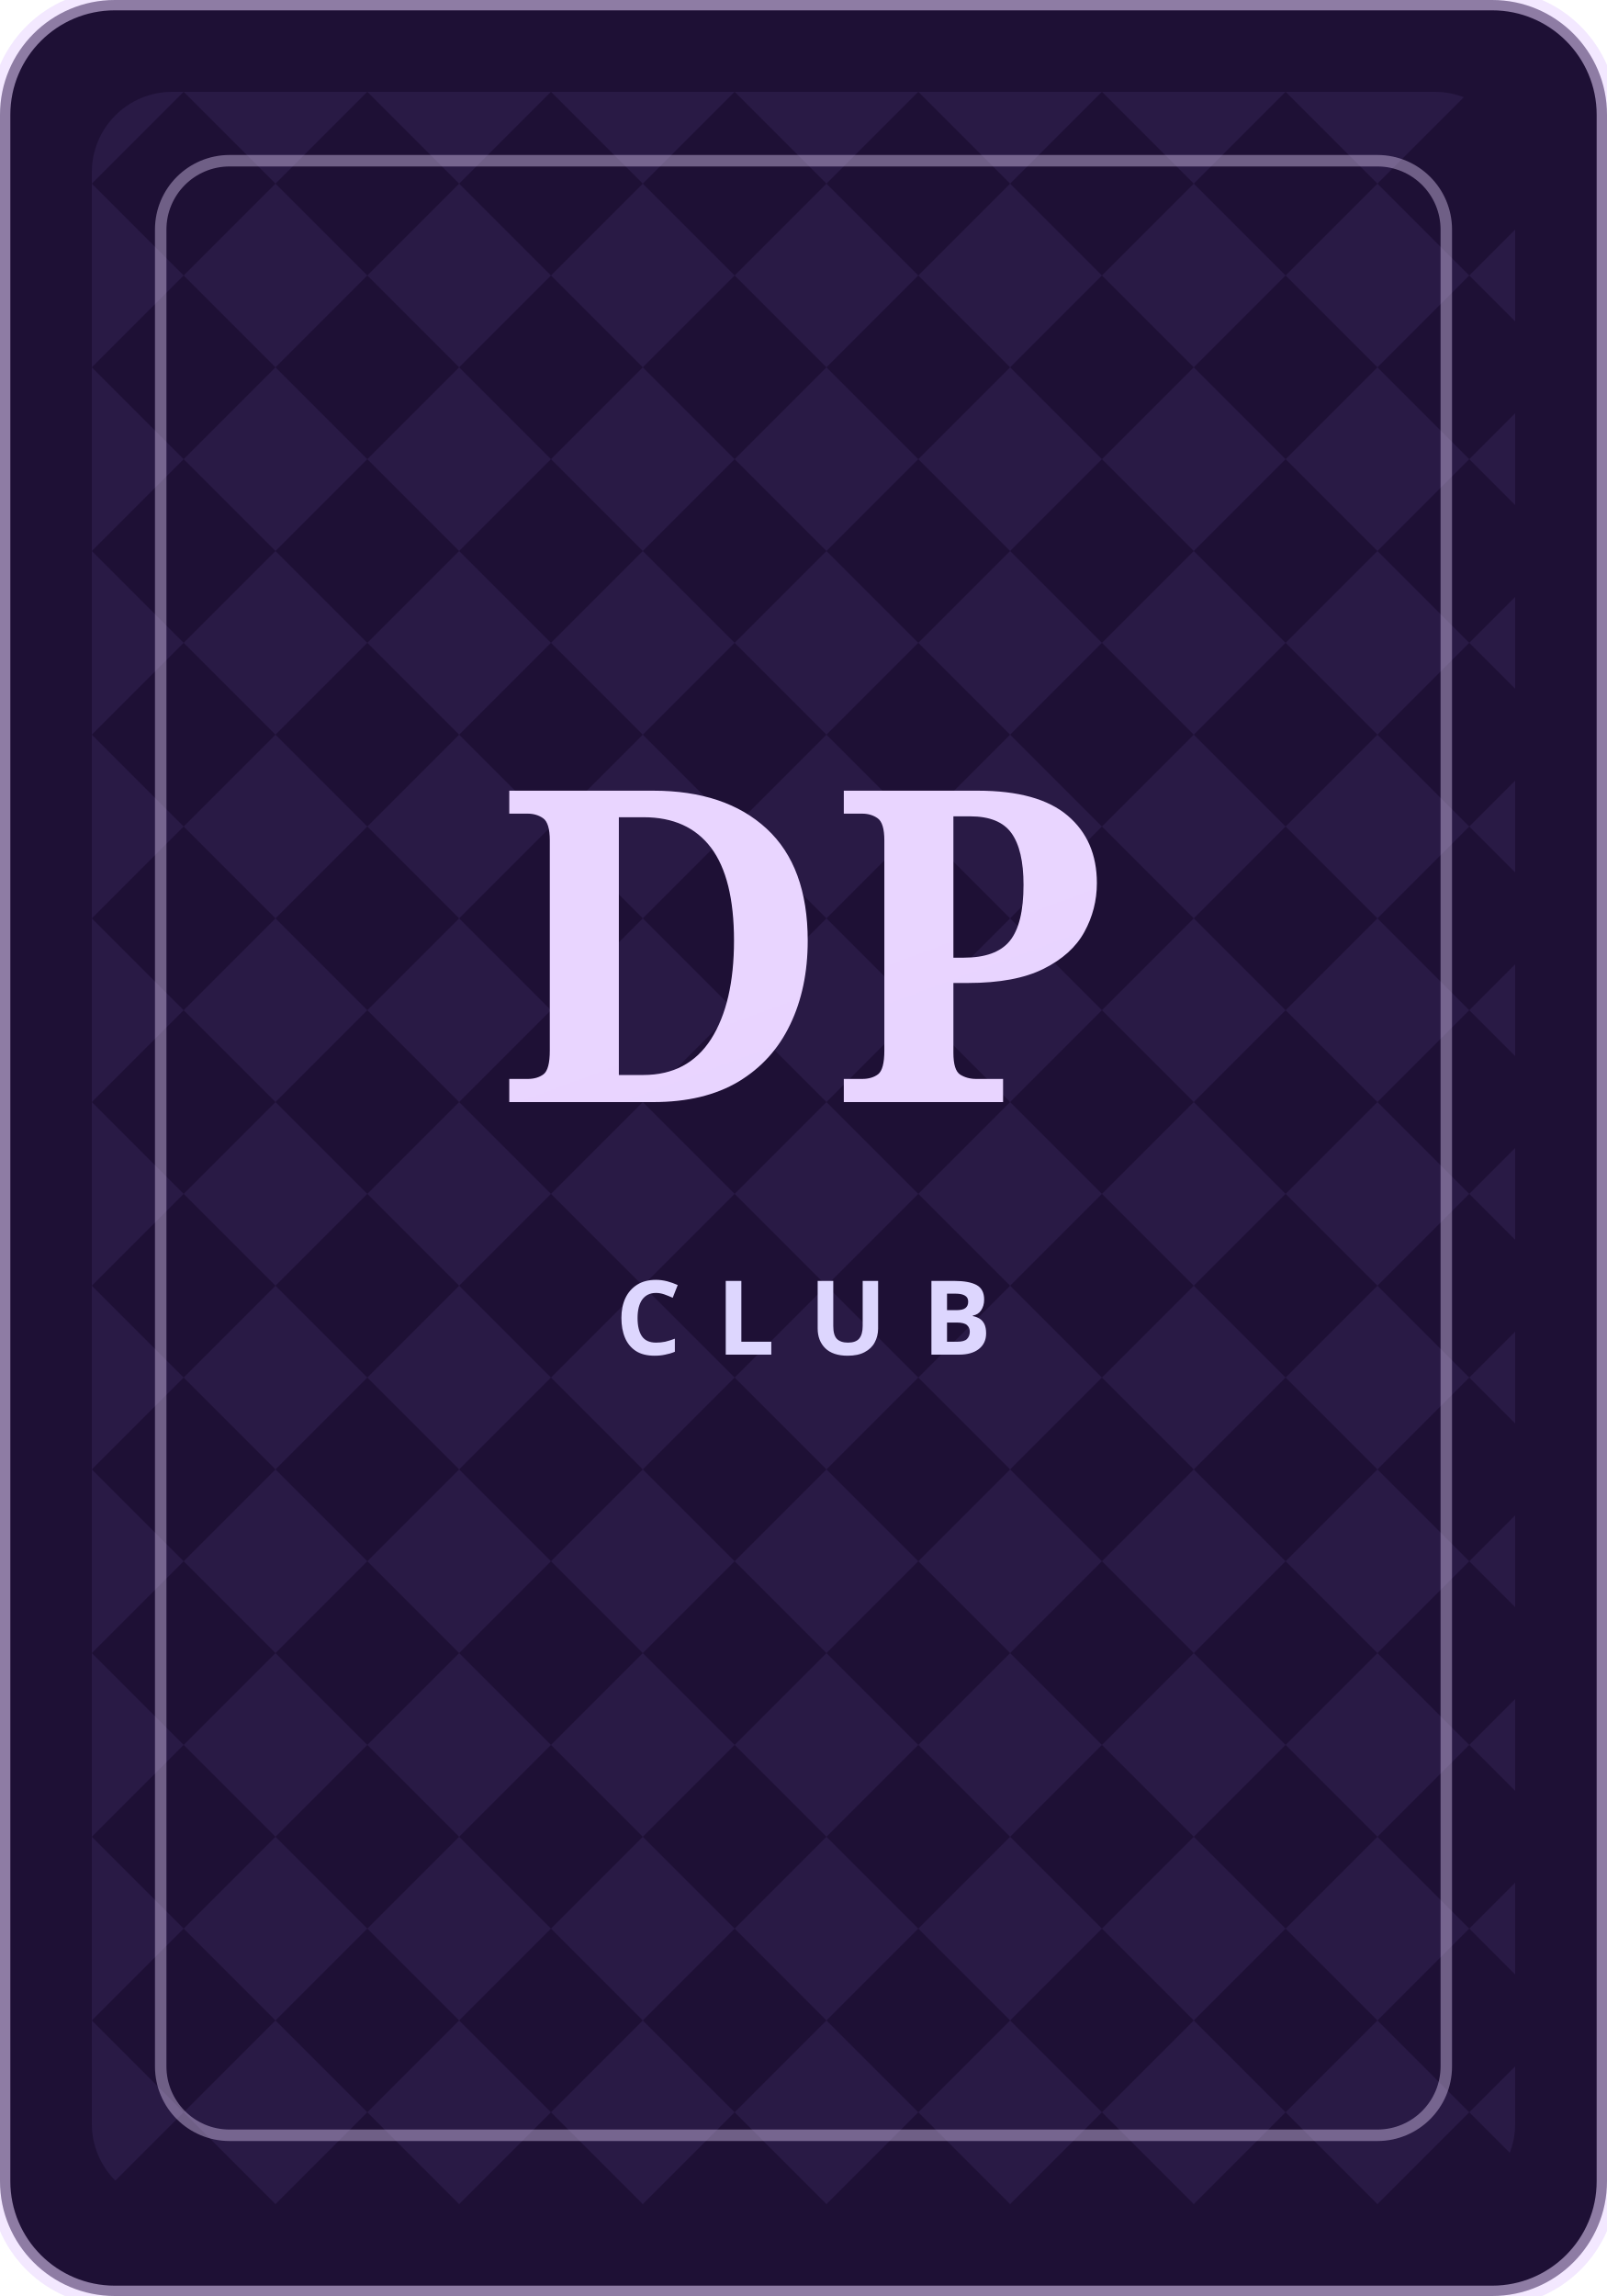
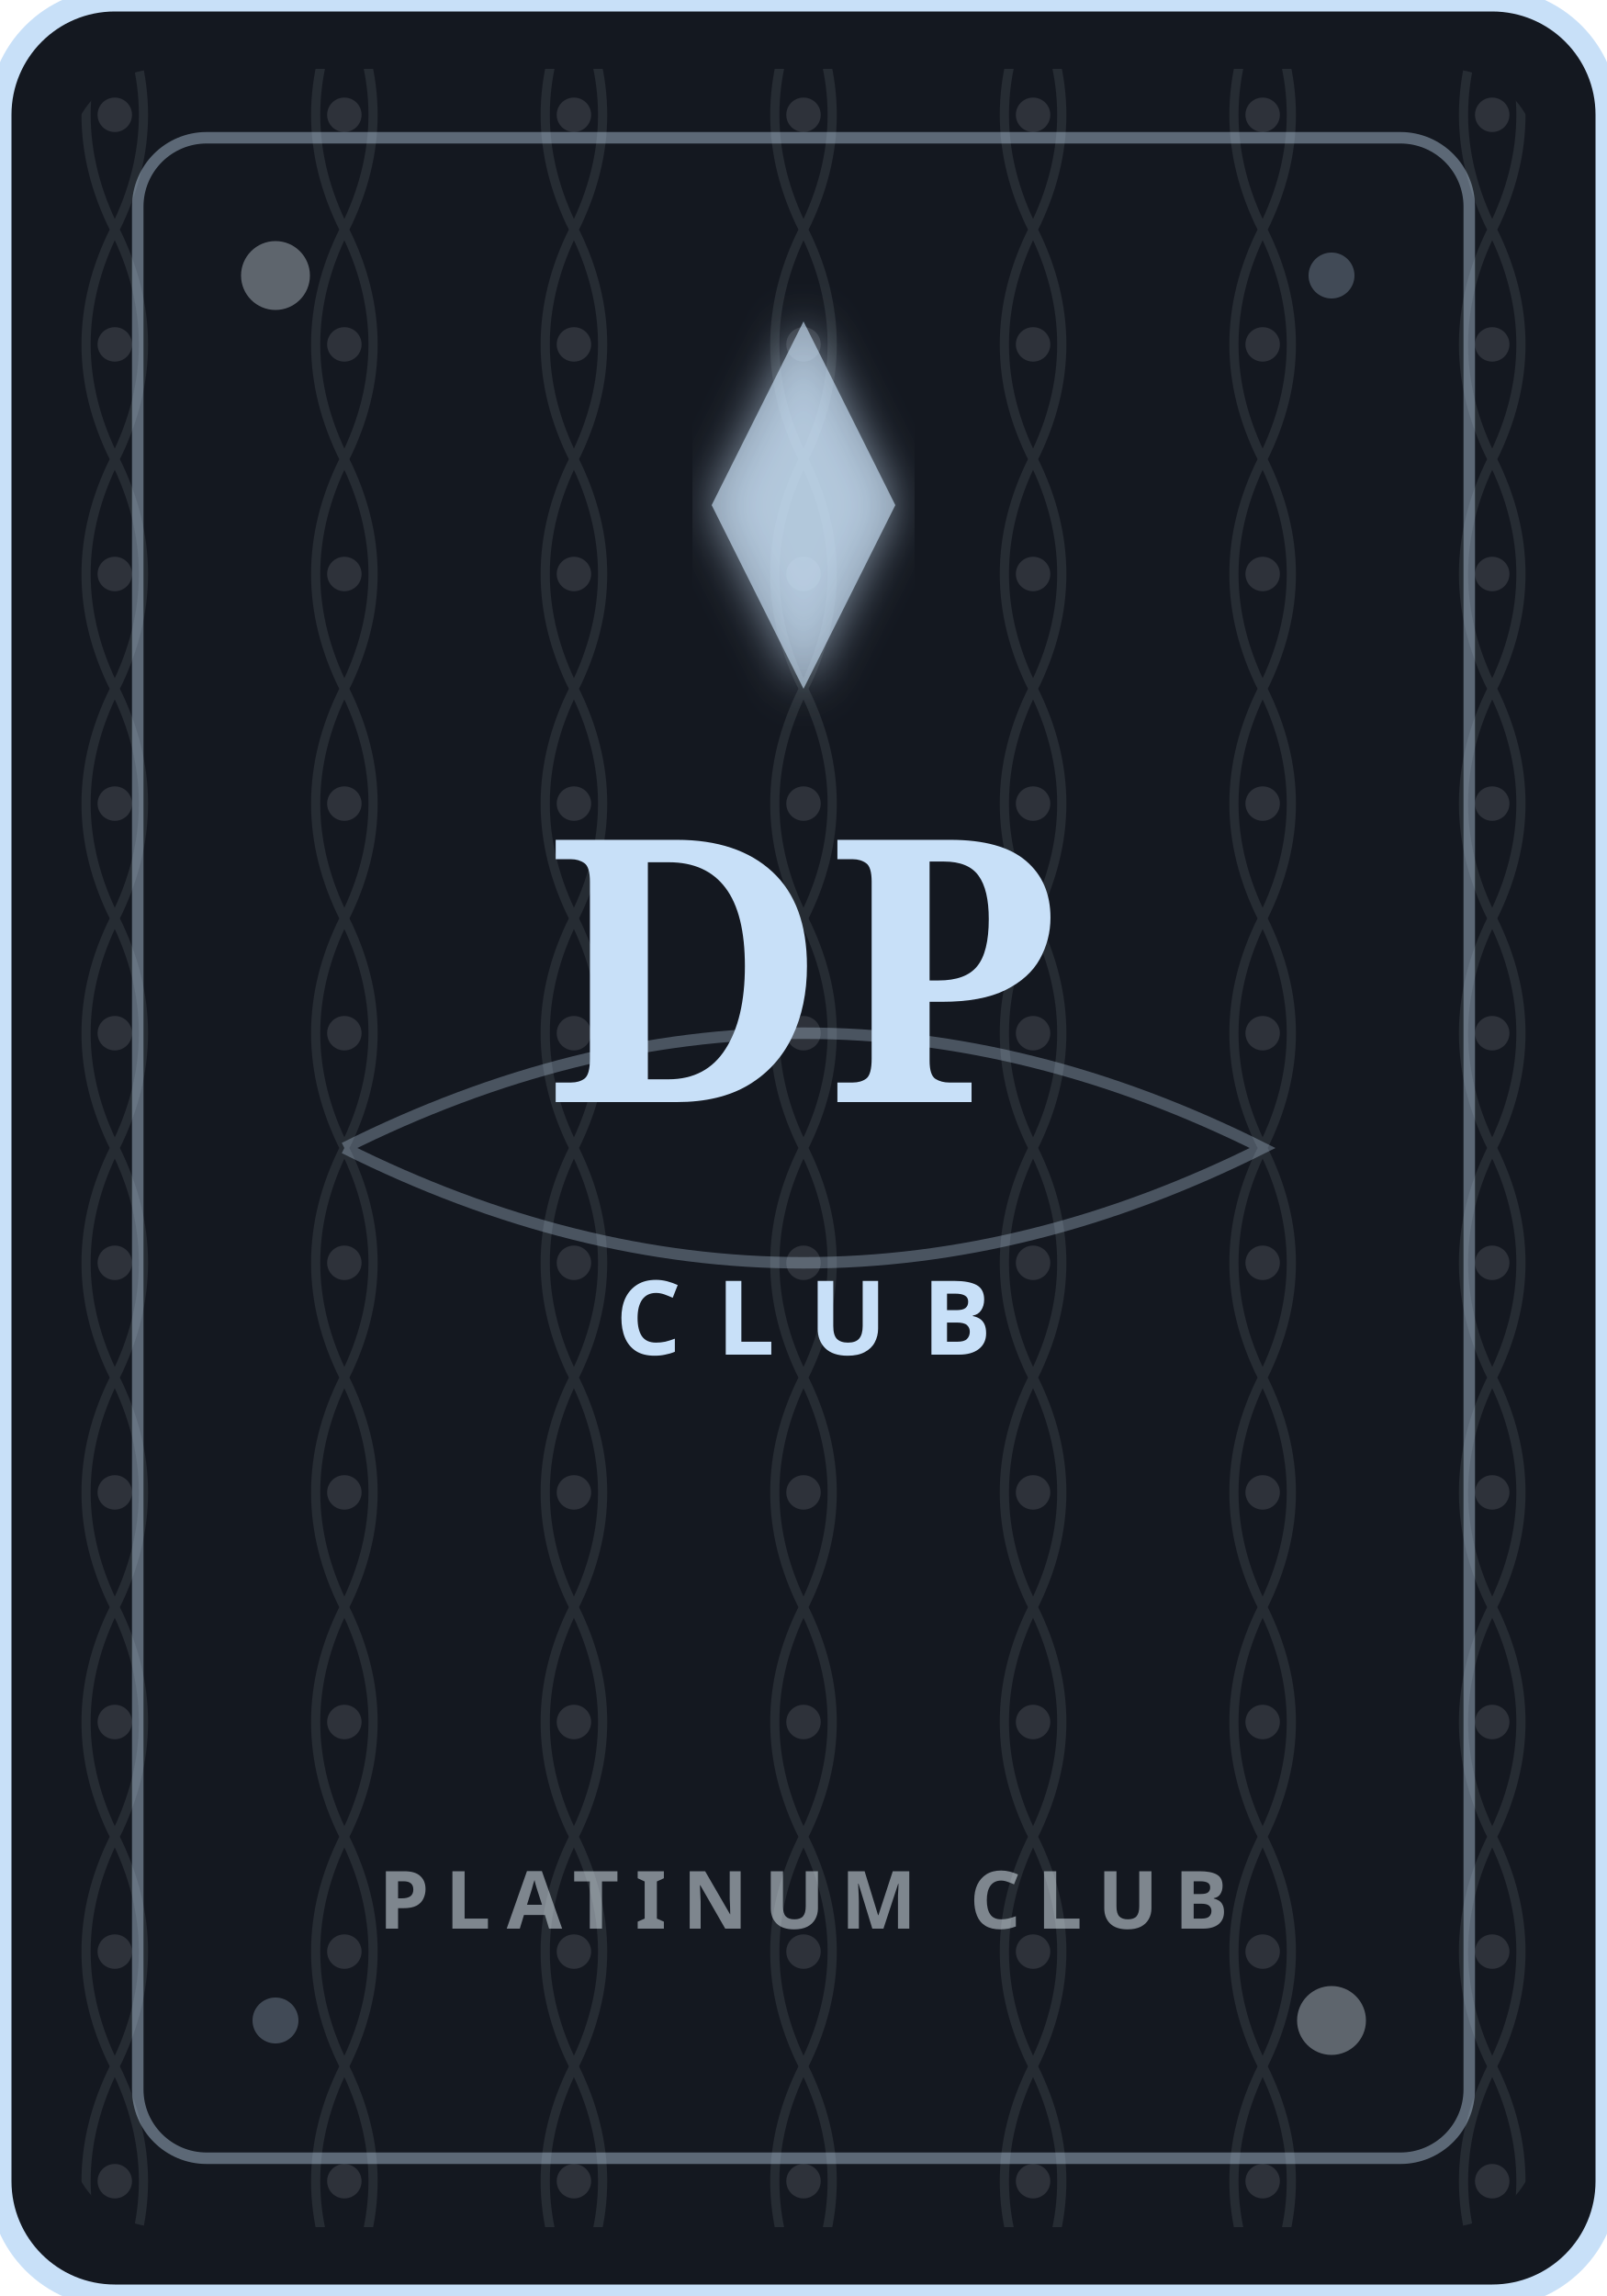
<svg xmlns="http://www.w3.org/2000/svg" viewBox="0 0 140 200" fill="none">
  <defs>
    <linearGradient id="bg" x1="0" y1="0" x2="140" y2="200">
-       <stop stop-color="#1e1035" />
-       <stop offset="1" stop-color="#090612" />
+       <stop stop-color="#141820" />
+       <stop offset="1" stop-color="#0a0c14" />
    </linearGradient>
-     <linearGradient id="platinum" x1="0" y1="0" x2="140" y2="200">
-       <stop stop-color="#e9d5ff" />
-       <stop offset="0.5" stop-color="#a78bfa" />
-       <stop offset="1" stop-color="#7c3aed" />
+     <linearGradient id="metal" x1="0" y1="0" x2="140" y2="200">
+       <stop stop-color="#c8e0f8" />
+       <stop offset="0.5" stop-color="#e8f4fc" />
+       <stop offset="1" stop-color="#a8c8e8" />
    </linearGradient>
-     <pattern id="prism" width="16" height="16" patternUnits="userSpaceOnUse">
-       <path d="M8 0L16 8L8 16L0 8Z" fill="#a78bfa" fill-opacity="0.08" />
+     <pattern id="filigree" width="20" height="20" patternUnits="userSpaceOnUse">
+       <path d="M10 0 Q15 10 10 20 Q5 10 10 0" stroke="#e8f4fc" stroke-opacity="0.15" fill="none" stroke-width="0.8" />
+       <circle cx="10" cy="10" r="1.5" fill="#e8f4fc" fill-opacity="0.2" />
    </pattern>
+     <filter id="glow">
+       <feGaussianBlur stdDeviation="2" result="b" />
+       <feMerge>
+         <feMergeNode in="b" />
+         <feMergeNode in="SourceGraphic" />
+       </feMerge>
+     </filter>
  </defs>
-   <rect width="140" height="200" rx="10" fill="url(#bg)" stroke="url(#platinum)" stroke-opacity="0.55" stroke-width="1.8" />
-   <rect x="8" y="8" width="124" height="184" rx="7" fill="url(#prism)" />
-   <rect x="14" y="14" width="112" height="172" rx="6" stroke="url(#platinum)" stroke-opacity="0.4" stroke-width="1" />
-   <text x="70" y="96" text-anchor="middle" fill="url(#platinum)" font-family="Georgia,serif" font-size="38" font-weight="700">DP</text>
-   <text x="70" y="118" text-anchor="middle" fill="#ddd6fe" font-family="system-ui,sans-serif" font-size="9" font-weight="700" letter-spacing="0.34em">CLUB</text>
+   <rect width="140" height="200" rx="10" fill="url(#bg)" stroke="url(#metal)" stroke-width="2" />
+   <rect x="6" y="6" width="128" height="188" rx="8" fill="url(#filigree)" opacity="0.6" />
+   <rect x="12" y="12" width="116" height="176" rx="6" stroke="url(#metal)" stroke-opacity="0.4" stroke-width="1" />
+   <polygon points="70,28 78,44 70,60 62,44" fill="#d0e8ff" fill-opacity="0.6" filter="url(#glow)" />
+   <circle cx="24" cy="24" r="3" fill="#e8f4fc" fill-opacity="0.35" />
+   <circle cx="116" cy="176" r="3" fill="#e8f4fc" fill-opacity="0.35" />
+   <circle cx="116" cy="24" r="2" fill="#c8e0f8" fill-opacity="0.25" />
+   <circle cx="24" cy="176" r="2" fill="#c8e0f8" fill-opacity="0.25" />
+   <path d="M30 100 Q70 80 110 100 Q70 120 30 100" stroke="url(#metal)" stroke-opacity="0.3" fill="none" stroke-width="1" />
+   <text x="70" y="96" text-anchor="middle" fill="url(#metal)" font-family="Georgia,serif" font-size="32" font-weight="700">DP</text>
+   <text x="70" y="118" text-anchor="middle" fill="#c8e0f8" font-family="system-ui,sans-serif" font-size="9" font-weight="700" letter-spacing="0.34em">CLUB</text>
+   <text x="70" y="168" text-anchor="middle" fill="#e8f4fc" fill-opacity="0.5" font-family="system-ui,sans-serif" font-size="7" font-weight="600" letter-spacing="0.2em">PLATINUM CLUB</text>
</svg>
